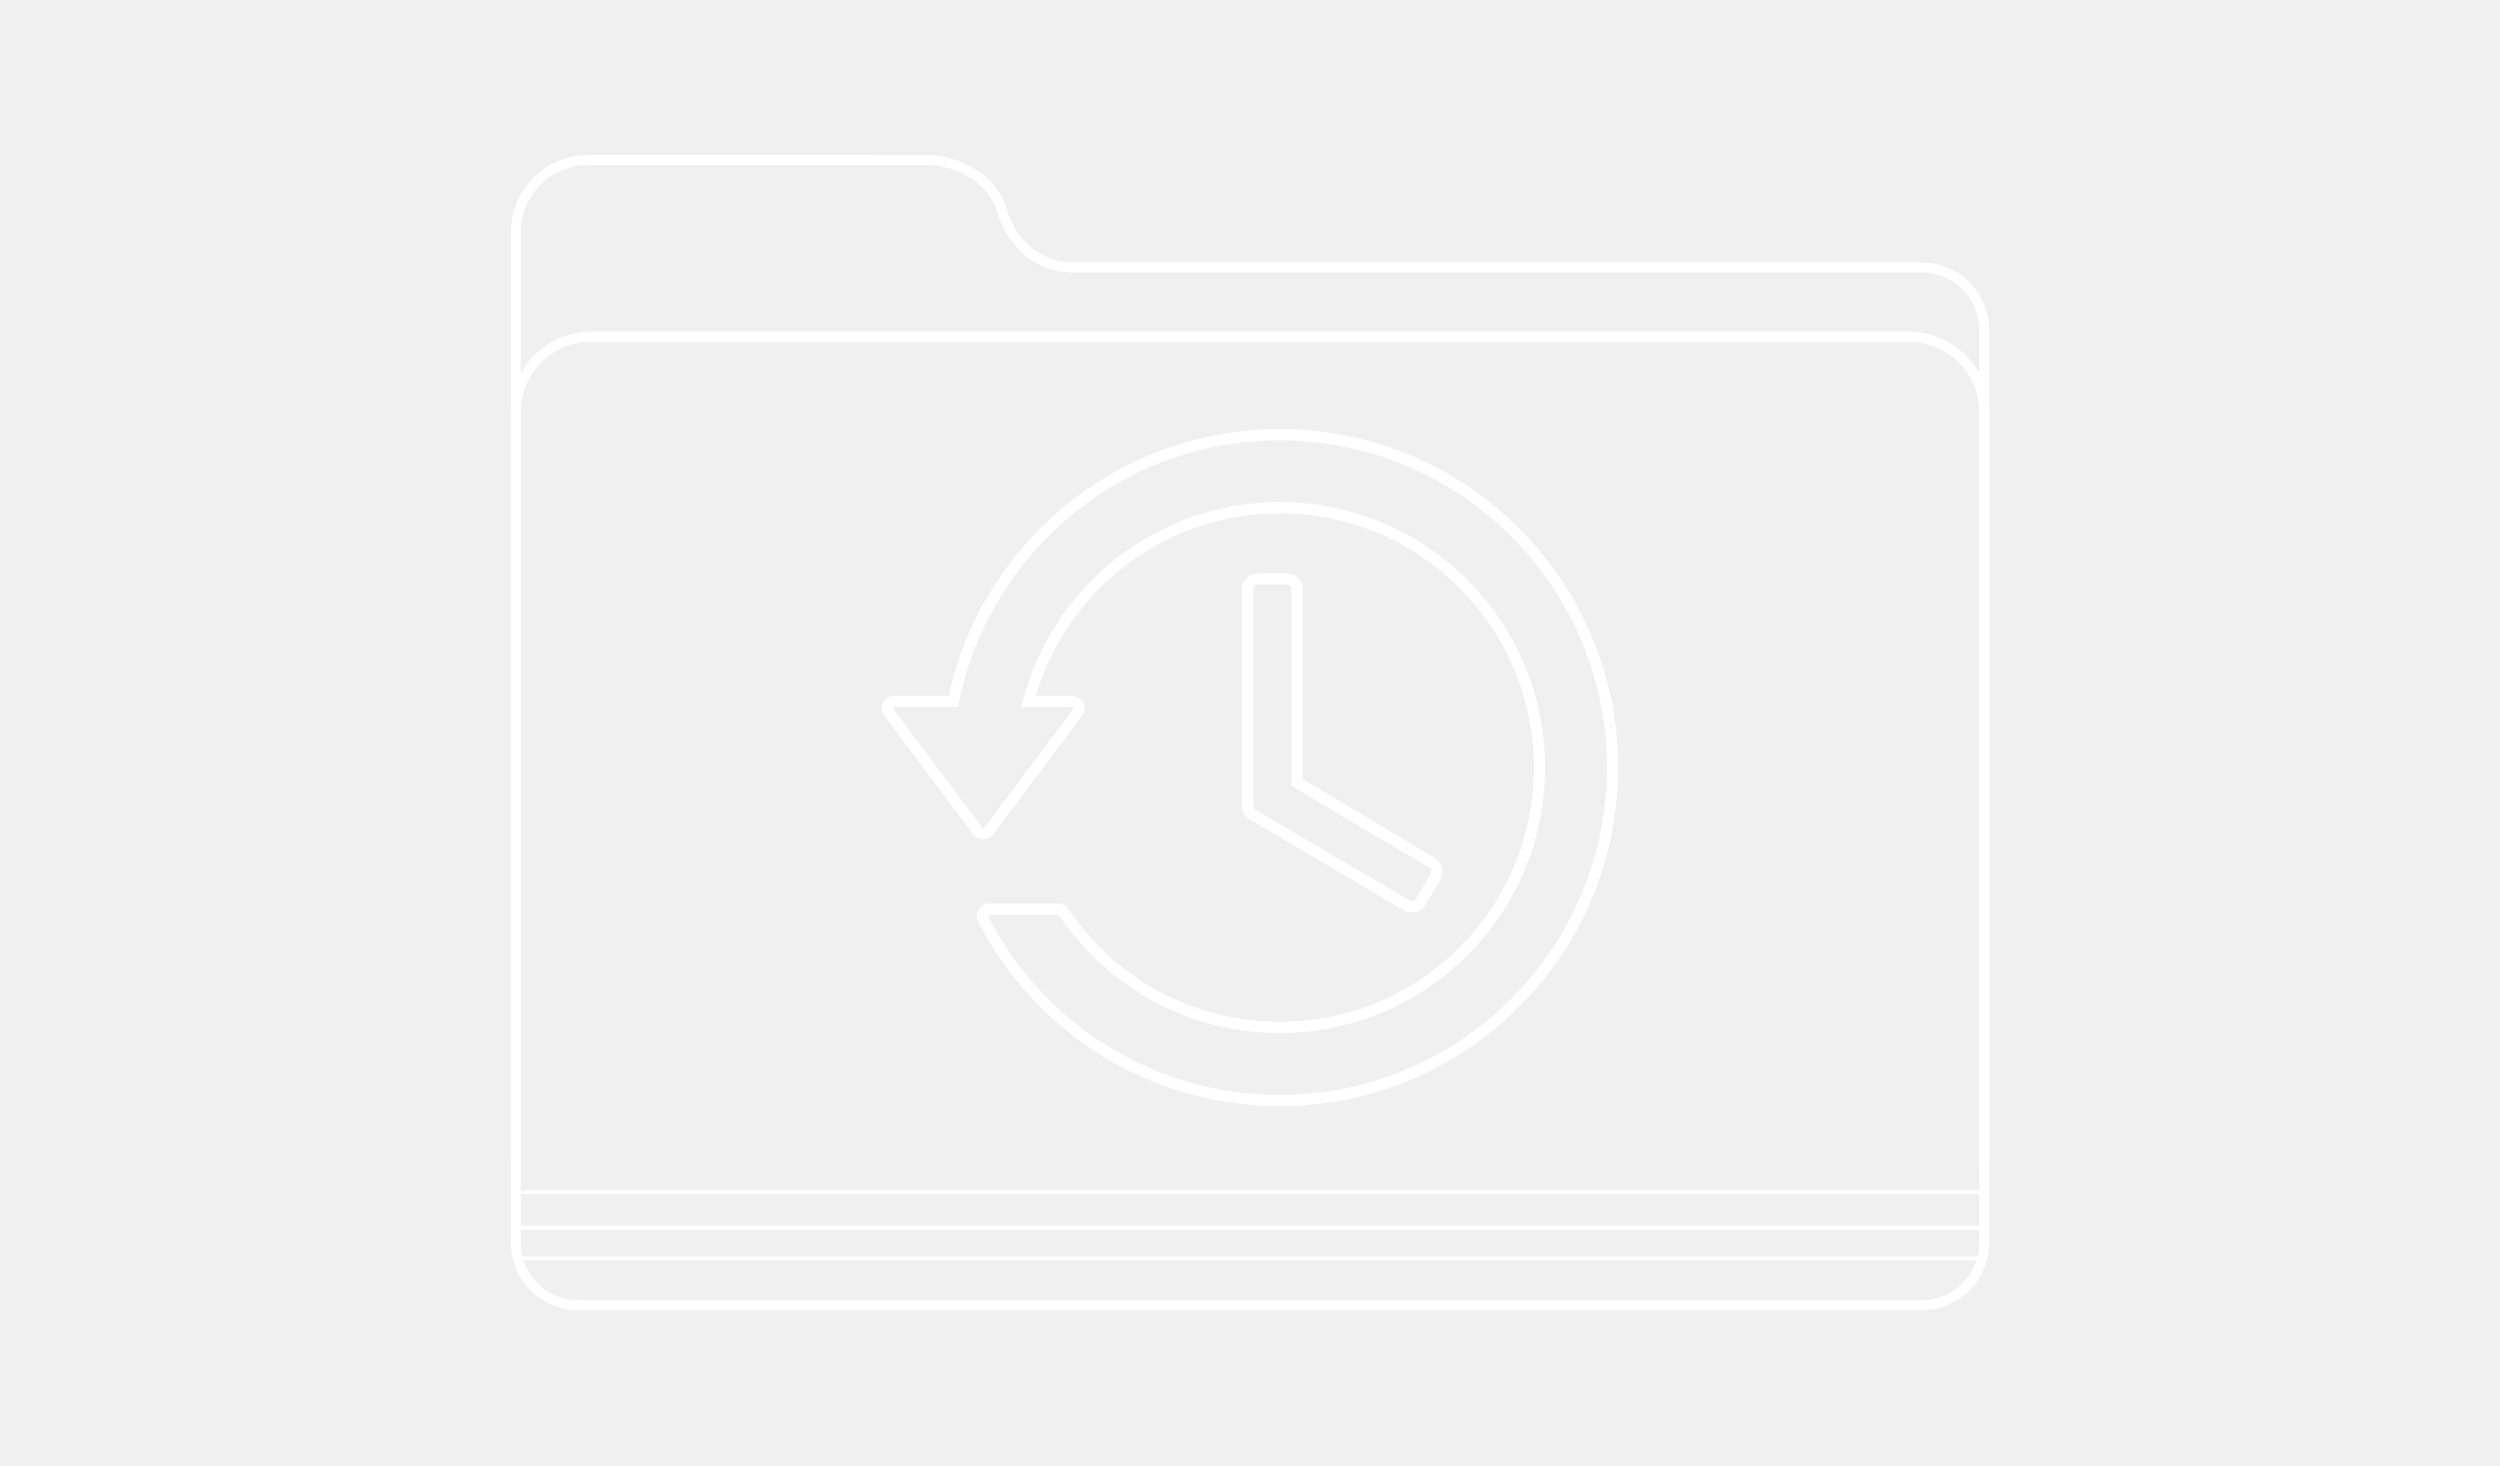
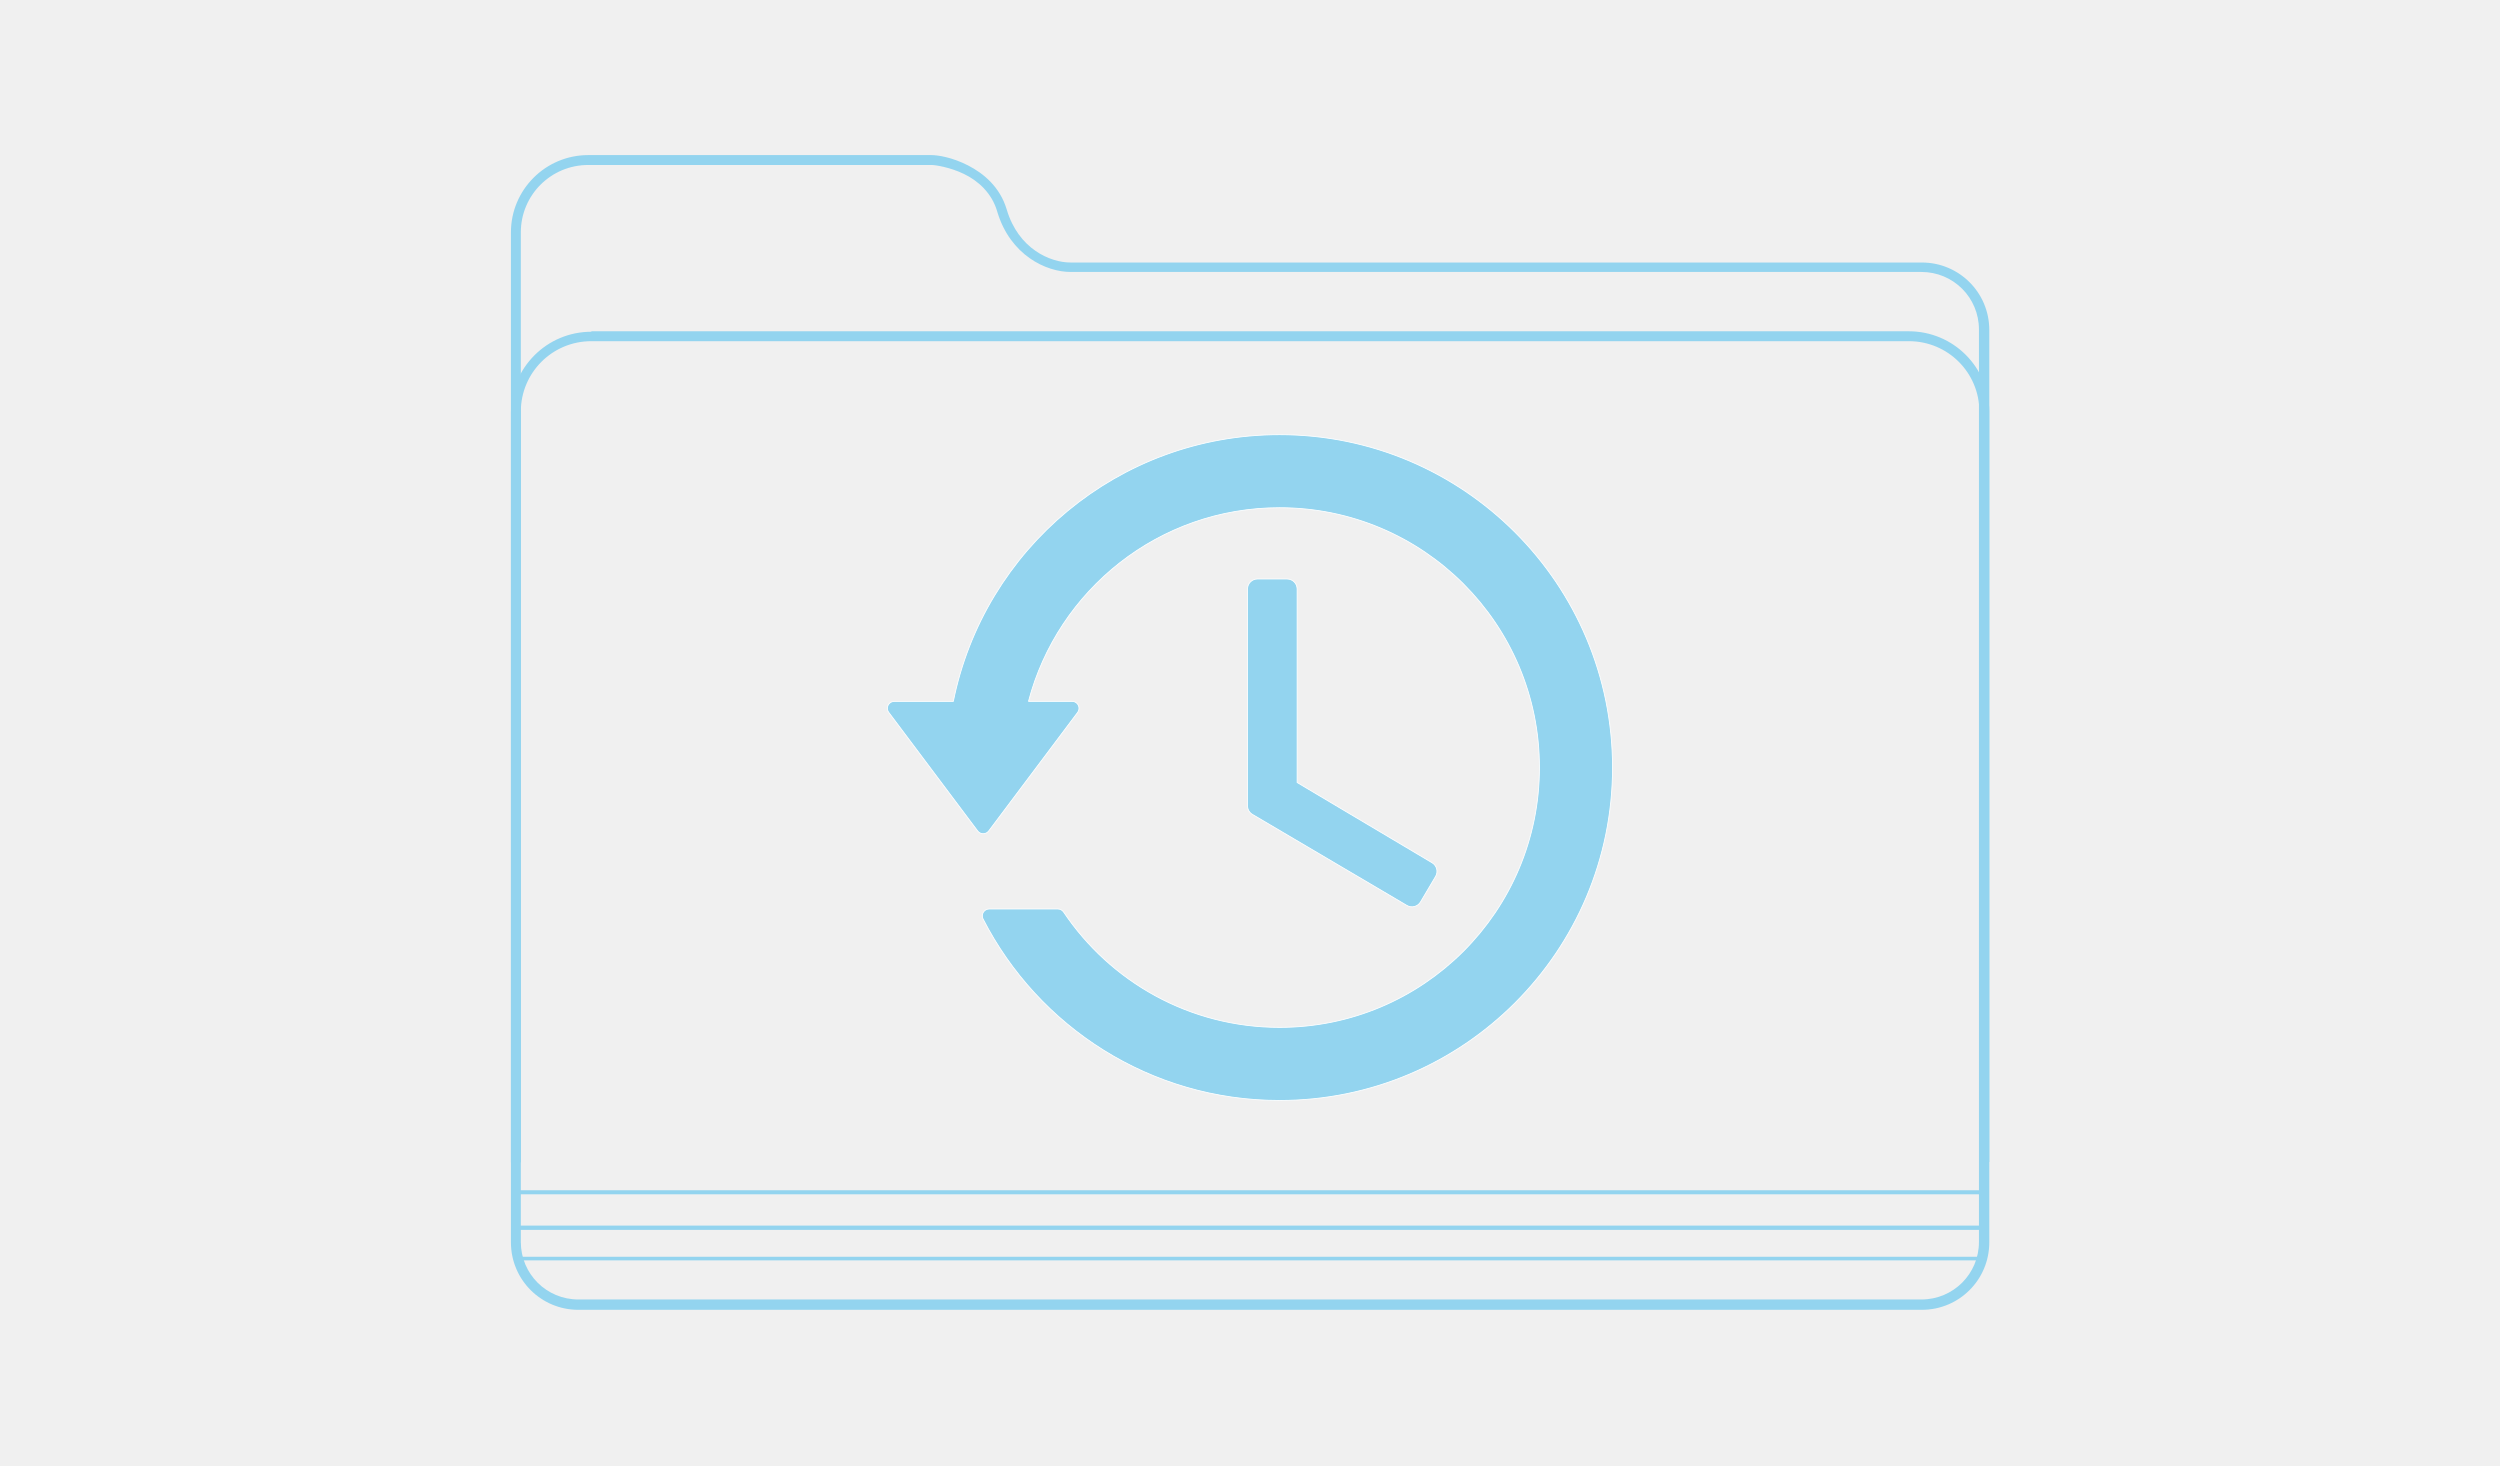
- <svg xmlns="http://www.w3.org/2000/svg" xmlns:xlink="http://www.w3.org/1999/xlink" width="598.885" height="350.993" viewBox="0 0 158.455 92.867" version="1.1" id="svg9136">
-   <defs id="defs9130">
-     <linearGradient id="linearGradient5373">
-       <stop id="stop5363" offset="0" style="stop-color:#8f9299;stop-opacity:1" />
-       <stop style="stop-color:#9f9fa1;stop-opacity:1" offset="0.059" id="stop5365" />
-       <stop id="stop5367" offset="0.497" style="stop-color:#84878e;stop-opacity:1" />
-       <stop style="stop-color:#5e6166;stop-opacity:1" offset="0.883" id="stop5369" />
-       <stop id="stop5371" offset="1" style="stop-color:#575a5f;stop-opacity:1" />
-     </linearGradient>
-     <linearGradient xlink:href="#linearGradient5016" id="linearGradient7955" gradientUnits="userSpaceOnUse" gradientTransform="matrix(0.1859085,0,0,0.1859085,261.248,300.99)" x1="-1207.749" y1="-202.216" x2="-978.27" y2="106.67" />
-     <linearGradient id="linearGradient5016">
-       <stop style="stop-color:#8f9299;stop-opacity:1" offset="0" id="stop5012" />
-       <stop id="stop5351" offset="0.012" style="stop-color:#9f9fa1;stop-opacity:1" />
-       <stop style="stop-color:#84878e;stop-opacity:1" offset="0.497" id="stop5359" />
-       <stop id="stop5065" offset="0.883" style="stop-color:#5e6166;stop-opacity:1" />
-       <stop style="stop-color:#575a5f;stop-opacity:1" offset="1" id="stop5014" />
-     </linearGradient>
-     <linearGradient xlink:href="#linearGradient5373" id="linearGradient5361-1" gradientUnits="userSpaceOnUse" gradientTransform="matrix(0.7026463,0,0,0.7026463,908.586,140.7701)" x1="-1236.502" y1="-233.665" x2="-978.27" y2="106.67" />
-   </defs>
+ <svg xmlns="http://www.w3.org/2000/svg" version="1.1" id="svg9136" x="0px" y="0px" viewBox="0 0 598.9 351" style="enable-background:new 0 0 598.9 351;" xml:space="preserve">
+   <style type="text/css">
+ 	.st0{fill:#93D4EF;}
+ 	.st1{fill:#93D4EF;stroke:#FFFFFF;stroke-width:2.692;stroke-miterlimit:1.114;}
+ </style>
  <g id="layer1" transform="translate(9.201172,-238.9494)">
-     <g transform="matrix(0.06841316,0,0,0.06841316,13.37323,279.0199)" id="g5316" style="fill:#ffffff;fill-opacity:1;stroke:#ffffff;stroke-width:7.735;stroke-miterlimit:4;stroke-dasharray:none" />
+     <g id="g5316" transform="matrix(0.06841316,0,0,0.06841316,13.37323,279.0199)">
+ 	</g>
    <g id="g4558" transform="matrix(1.076787,0,0,1.076787,33.08438,-35.30396)">
-       <path id="path7905" d="m -4.639,263.82 c -2.521,0 -4.561,2.039 -4.561,4.561 l 0,5.74 0,1.672 0,52.051 c 0,2.195 1.776,3.973 3.971,3.973 l 79.072,0 c 2.195,0 3.973,-1.778 3.973,-3.973 l 0,-53.723 c 0,-2.195 -1.777,-3.973 -3.973,-3.973 l -49.027,0 -1.061,0 c -1.182,0 -3.07,-0.807 -3.76,-3.133 -0.391,-1.318 -1.347,-2.124 -2.266,-2.588 -0.918,-0.464 -1.774,-0.605 -2.166,-0.605 -5.456,3.2e-4 -15.394,-0.002 -19.91,-0.002 z m 0,0.588 c 4.415,0 14.666,0.002 20.203,0.002 0.222,0 1.078,0.125 1.9,0.541 0.823,0.416 1.634,1.102 1.969,2.232 0.762,2.571 2.874,3.553 4.322,3.553 l 1.061,0 49.027,0 c 1.88,0 3.385,1.505 3.385,3.385 l 0,53.723 c 0,1.88 -1.505,3.385 -3.385,3.385 l -79.072,0 c -1.88,0 -3.385,-1.505 -3.385,-3.385 l 0,-52.051 0,-1.672 0,-5.74 c 0,-2.206 1.768,-3.973 3.975,-3.973 z" style="color:#93D4EF;font-style:normal;font-variant:normal;font-weight:normal;font-stretch:normal;font-size:medium;line-height:normal;font-family:sans-serif;text-indent:0;text-align:start;text-decoration:none;text-decoration-line:none;text-decoration-style:solid;text-decoration-color:#93D4EF;letter-spacing:normal;word-spacing:normal;text-transform:none;direction:ltr;writing-mode:lr-tb;baseline-shift:baseline;text-anchor:start;white-space:normal;clip-rule:nonzero;display:inline;overflow:visible;visibility:visible;opacity:1;isolation:auto;mix-blend-mode:normal;color-interpolation:sRGB;color-interpolation-filters:linearRGB;solid-color:#93D4EF;solid-opacity:1;fill:#ffffff;fill-opacity:1;fill-rule:nonzero;stroke:none;stroke-width:0.588;stroke-linecap:butt;stroke-linejoin:miter;stroke-miterlimit:4;stroke-dasharray:none;stroke-dashoffset:0;stroke-opacity:1;color-rendering:auto;image-rendering:auto;shape-rendering:auto;text-rendering:auto;enable-background:accumulate" />
-       <path id="path7907" d="m -4.471,274.223 c -2.615,0 -4.73,2.115 -4.73,4.73 l 0,7.346 0,31.838 0,4.979 0.588,0 0,-4.979 0,-31.838 0,-7.346 c 0,-2.3 1.843,-4.143 4.143,-4.143 l 77.557,0 c 2.3,0 4.143,1.843 4.143,4.143 l 0,7.346 0,31.838 0,4.979 0.588,0 0,-4.979 0,-31.838 0,-7.346 c 0,-2.615 -2.115,-4.73 -4.73,-4.73 z" style="color:#93D4EF;font-style:normal;font-variant:normal;font-weight:normal;font-stretch:normal;font-size:medium;line-height:normal;font-family:sans-serif;text-indent:0;text-align:start;text-decoration:none;text-decoration-line:none;text-decoration-style:solid;text-decoration-color:#93D4EF;letter-spacing:normal;word-spacing:normal;text-transform:none;direction:ltr;writing-mode:lr-tb;baseline-shift:baseline;text-anchor:start;white-space:normal;clip-rule:nonzero;display:inline;overflow:visible;visibility:visible;opacity:1;isolation:auto;mix-blend-mode:normal;color-interpolation:sRGB;color-interpolation-filters:linearRGB;solid-color:#93D4EF;solid-opacity:1;fill:#ffffff;fill-opacity:1;fill-rule:nonzero;stroke:none;stroke-width:0.588;stroke-linecap:butt;stroke-linejoin:miter;stroke-miterlimit:4;stroke-dasharray:none;stroke-dashoffset:0;stroke-opacity:1;color-rendering:auto;image-rendering:auto;shape-rendering:auto;text-rendering:auto;enable-background:accumulate" />
-       <path id="rect7909" d="m -9.021,324.762 0,0.115 0,2.197 86.658,0 0,-2.312 z m 0.229,0.229 86.201,0 0,1.855 -86.201,0 z" style="color:#93D4EF;font-style:normal;font-variant:normal;font-weight:normal;font-stretch:normal;font-size:medium;line-height:normal;font-family:sans-serif;text-indent:0;text-align:start;text-decoration:none;text-decoration-line:none;text-decoration-style:solid;text-decoration-color:#93D4EF;letter-spacing:normal;word-spacing:normal;text-transform:none;direction:ltr;writing-mode:lr-tb;baseline-shift:baseline;text-anchor:start;white-space:normal;clip-rule:nonzero;display:inline;overflow:visible;visibility:visible;opacity:1;isolation:auto;mix-blend-mode:normal;color-interpolation:sRGB;color-interpolation-filters:linearRGB;solid-color:#93D4EF;solid-opacity:1;fill:#ffffff;fill-opacity:1;fill-rule:nonzero;stroke:none;stroke-width:0.228;stroke-linecap:butt;stroke-linejoin:miter;stroke-miterlimit:4;stroke-dasharray:none;stroke-dashoffset:0;stroke-opacity:1;color-rendering:auto;image-rendering:auto;shape-rendering:auto;text-rendering:auto;enable-background:accumulate" />
-       <g transform="matrix(0.06841316,0,0,0.06841316,13.37323,278.9441)" id="g4927" style="fill:none;fill-opacity:1;stroke:#ffffff;stroke-width:7.735;stroke-miterlimit:4;stroke-dasharray:none">
-         <g id="g4925" style="fill:none;fill-opacity:1;stroke:#ffffff;stroke-width:9.669;stroke-miterlimit:4;stroke-dasharray:none">
-           <path id="path4921" d="m 331.5,19.57 c -138.623,0 -254.283,98.592 -280.711,229.5 L 0,249.07 a 5.93,5.93 0 0 0 -4.744,9.486 l 76.5,102 a 5.93,5.93 0 0 0 9.488,0 l 76.5,-102 A 5.93,5.93 0 0 0 153,249.07 l -37.557,0 C 140.651,153.219 227.67,82.43 331.5,82.43 c 123.557,0 223.57,100.013 223.57,223.57 0,123.557 -100.013,223.57 -223.57,223.57 -77.498,0 -145.719,-39.397 -185.84,-99.242 a 5.93,5.93 0 0 0 -4.926,-2.629 l -59.084,0 a 5.93,5.93 0 0 0 -5.277,8.631 C 123.819,529.008 220.286,592.43 331.5,592.43 489.617,592.43 617.93,464.117 617.93,306 617.93,147.882 489.617,19.57 331.5,19.57 Z" style="fill:none;fill-opacity:1;stroke:#ffffff;stroke-width:9.669;stroke-miterlimit:4;stroke-dasharray:none" />
-           <path id="polygon4923" d="m 318.75,119.744 a 8.572,8.572 0 0 0 -8.572,8.572 l 0,186.609 a 8.572,8.572 0 0 0 4.221,7.385 l 132.881,78.309 a 8.572,8.572 0 0 0 11.734,-3.029 l 12.955,-21.955 a 8.572,8.572 0 0 0 -3.002,-11.723 l -116.145,-69.061 0,-166.535 A 8.572,8.572 0 0 0 344.25,119.744 Z" style="fill:none;fill-opacity:1;stroke:#ffffff;stroke-width:9.669;stroke-miterlimit:4;stroke-dasharray:none" transform="translate(-6.285715,24)" />
+       <path id="path7905" class="st0" d="M91.6,289.2c-9.5,0-17.2,7.7-17.2,17.2v21.7v6.3v196.7    c0,8.3,6.7,15,15,15h298.9c8.3,0,15-6.7,15-15v-203c0-8.3-6.7-15-15-15H202.9h-4c-4.5,0-11.6-3-14.2-11.8c-1.5-5-5.1-8-8.6-9.8    c-3.5-1.8-6.7-2.3-8.2-2.3c-20.6,0-58.2,0-75.3,0L91.6,289.2z M91.6,291.4c16.7,0,55.4,0,76.4,0c0.8,0,4.1,0.5,7.2,2    s6.2,4.2,7.4,8.4c2.9,9.7,10.9,13.4,16.3,13.4h4h185.3c7.1,0,12.8,5.7,12.8,12.8v203c0,7.1-5.7,12.8-12.8,12.8H89.4    c-7.1,0-12.8-5.7-12.8-12.8V334.4v-6.3v-21.7C76.6,298.1,83.3,291.4,91.6,291.4L91.6,291.4z" />
+       <path id="path7907" class="st0" d="M92.3,328.5c-9.9,0-17.9,8-17.9,17.9v27.8v120.3v18.8h2.2    v-18.8V374.1v-27.8c0-8.7,7-15.7,15.7-15.7h293.1c8.7,0,15.7,7,15.7,15.7v27.8v120.3v18.8h2.2v-18.8V374.1v-27.8    c0-9.9-8-17.9-17.9-17.9H92.3z" />
+       <path id="rect7909" class="st0" d="M75.1,519.5v0.4v8.3h327.5v-8.7H75.1z M75.9,520.4h325.8v7    H75.9V520.4z" />
+       <g id="g4927" transform="matrix(0.06841316,0,0,0.06841316,13.37323,278.9441)">
+         <g id="g4925">
+           <path id="path4921" class="st1" d="M3391.7,1059.1c-523.9,0-961.1,372.6-1061,867.4h-192      c-12.4,0-22.4,10-22.4,22.4c0,4.8,1.6,9.6,4.5,13.4l289.1,385.5c7.4,9.9,21.5,11.9,31.4,4.5c1.7-1.3,3.2-2.8,4.5-4.5      l289.1-385.5c7.4-9.9,5.4-24-4.5-31.4c-3.9-2.9-8.6-4.5-13.4-4.5h-141.9c95.3-362.3,424.2-629.8,816.6-629.8      c467,0,845,378,845,845s-378,845-845,845c-292.9,0-550.7-148.9-702.4-375.1c-4.2-6.2-11.1-9.9-18.6-9.9h-223.3      c-12.4,0-22.4,10-22.4,22.4c0,3.5,0.8,7,2.5,10.2c179.3,350.3,543.9,590,964.3,590c597.6,0,1082.6-485,1082.6-1082.6      C4474.3,1544.1,3989.4,1059.1,3391.7,1059.1z" />
+           <path id="polygon4923" class="st1" d="M3319.8,1528.4c-17.9,0-32.4,14.5-32.4,32.4v705.3      c0,11.5,6.1,22.1,16,27.9l502.2,296c15.4,9.1,35.3,4,44.4-11.4l49-83c9.1-15.4,4-35.2-11.3-44.3l-439-261v-629.4      c0-17.9-14.5-32.4-32.4-32.4H3319.8z" />
        </g>
      </g>
-       <path id="rect5420" d="m -9.021,326.846 0,0.115 0,1.922 86.658,0 0,-2.037 z m 0.229,0.229 86.201,0 0,1.58 -86.201,0 z" style="color:#93D4EF;font-style:normal;font-variant:normal;font-weight:normal;font-stretch:normal;font-size:medium;line-height:normal;font-family:sans-serif;text-indent:0;text-align:start;text-decoration:none;text-decoration-line:none;text-decoration-style:solid;text-decoration-color:#93D4EF;letter-spacing:normal;word-spacing:normal;text-transform:none;direction:ltr;writing-mode:lr-tb;baseline-shift:baseline;text-anchor:start;white-space:normal;clip-rule:nonzero;display:inline;overflow:visible;visibility:visible;opacity:1;isolation:auto;mix-blend-mode:normal;color-interpolation:sRGB;color-interpolation-filters:linearRGB;solid-color:#93D4EF;solid-opacity:1;fill:#ffffff;fill-opacity:1;fill-rule:nonzero;stroke:none;stroke-width:0.228;stroke-linecap:butt;stroke-linejoin:miter;stroke-miterlimit:4;stroke-dasharray:none;stroke-dashoffset:0;stroke-opacity:1;color-rendering:auto;image-rendering:auto;shape-rendering:auto;text-rendering:auto;enable-background:accumulate" />
+       <path id="rect5420" class="st0" d="M75.1,527.4v0.4v7.3h327.5v-7.7H75.1z M75.9,528.3h325.8v6    H75.9V528.3z" />
    </g>
  </g>
</svg>
